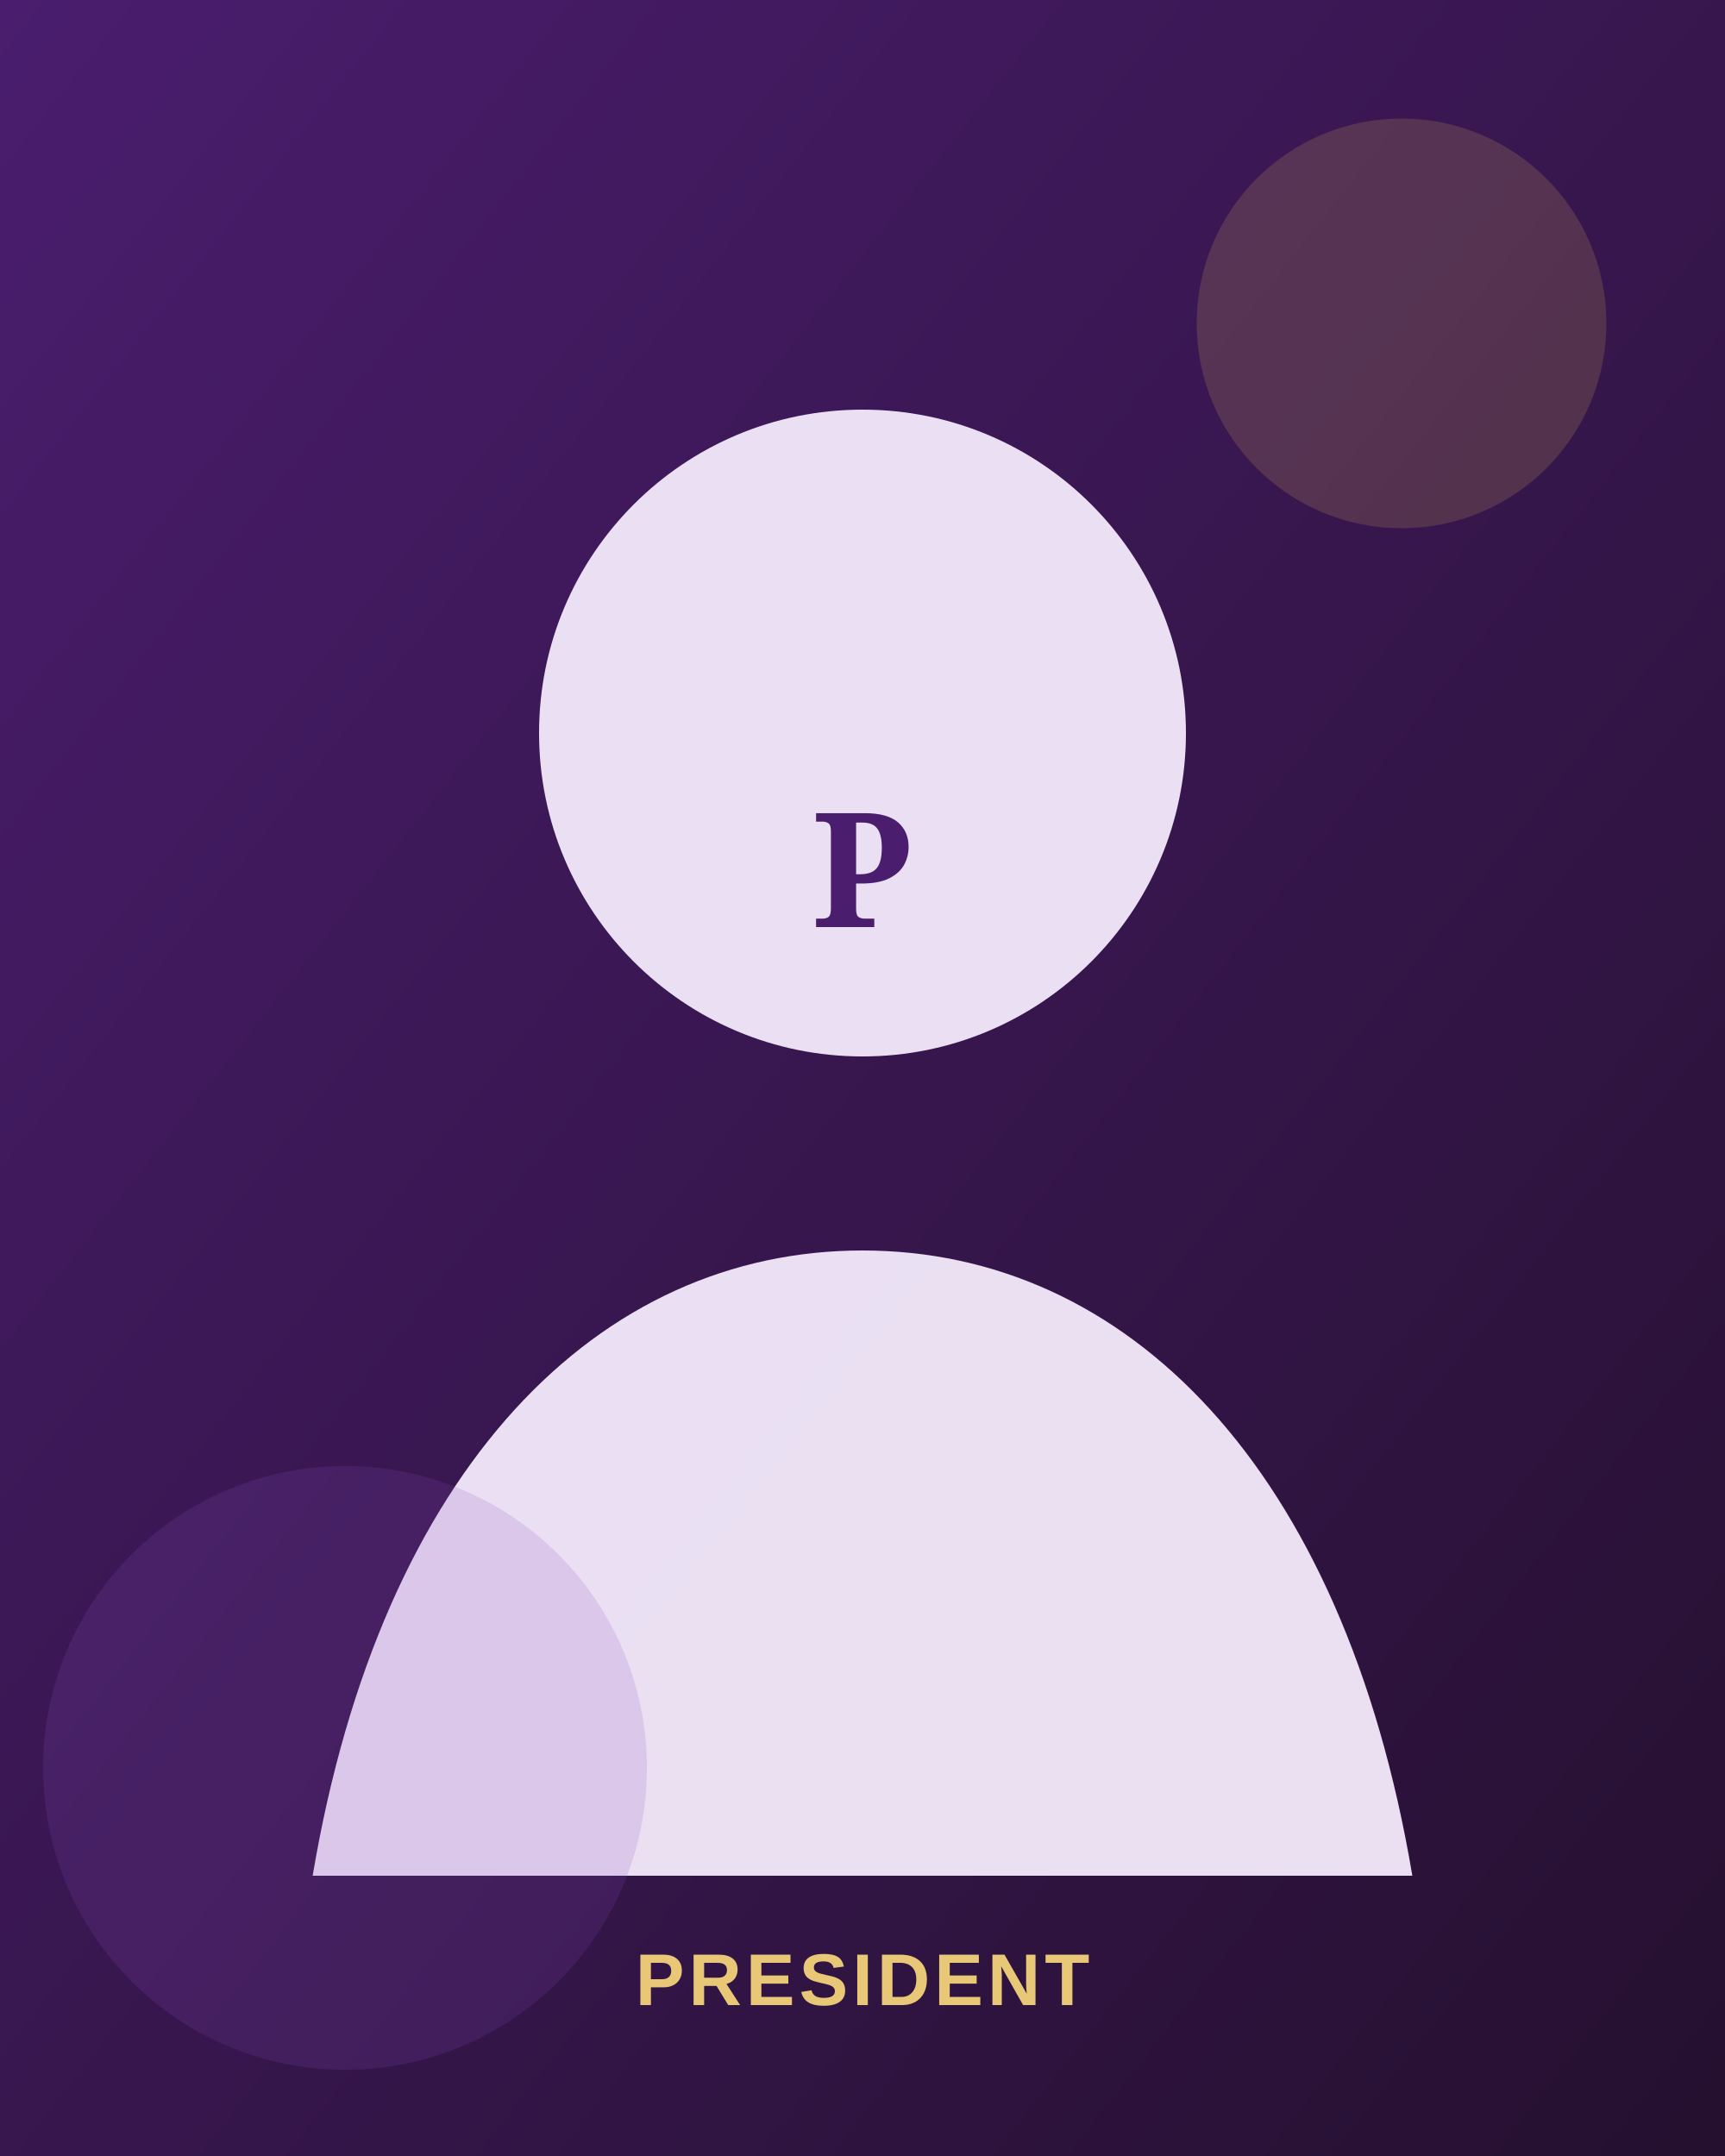
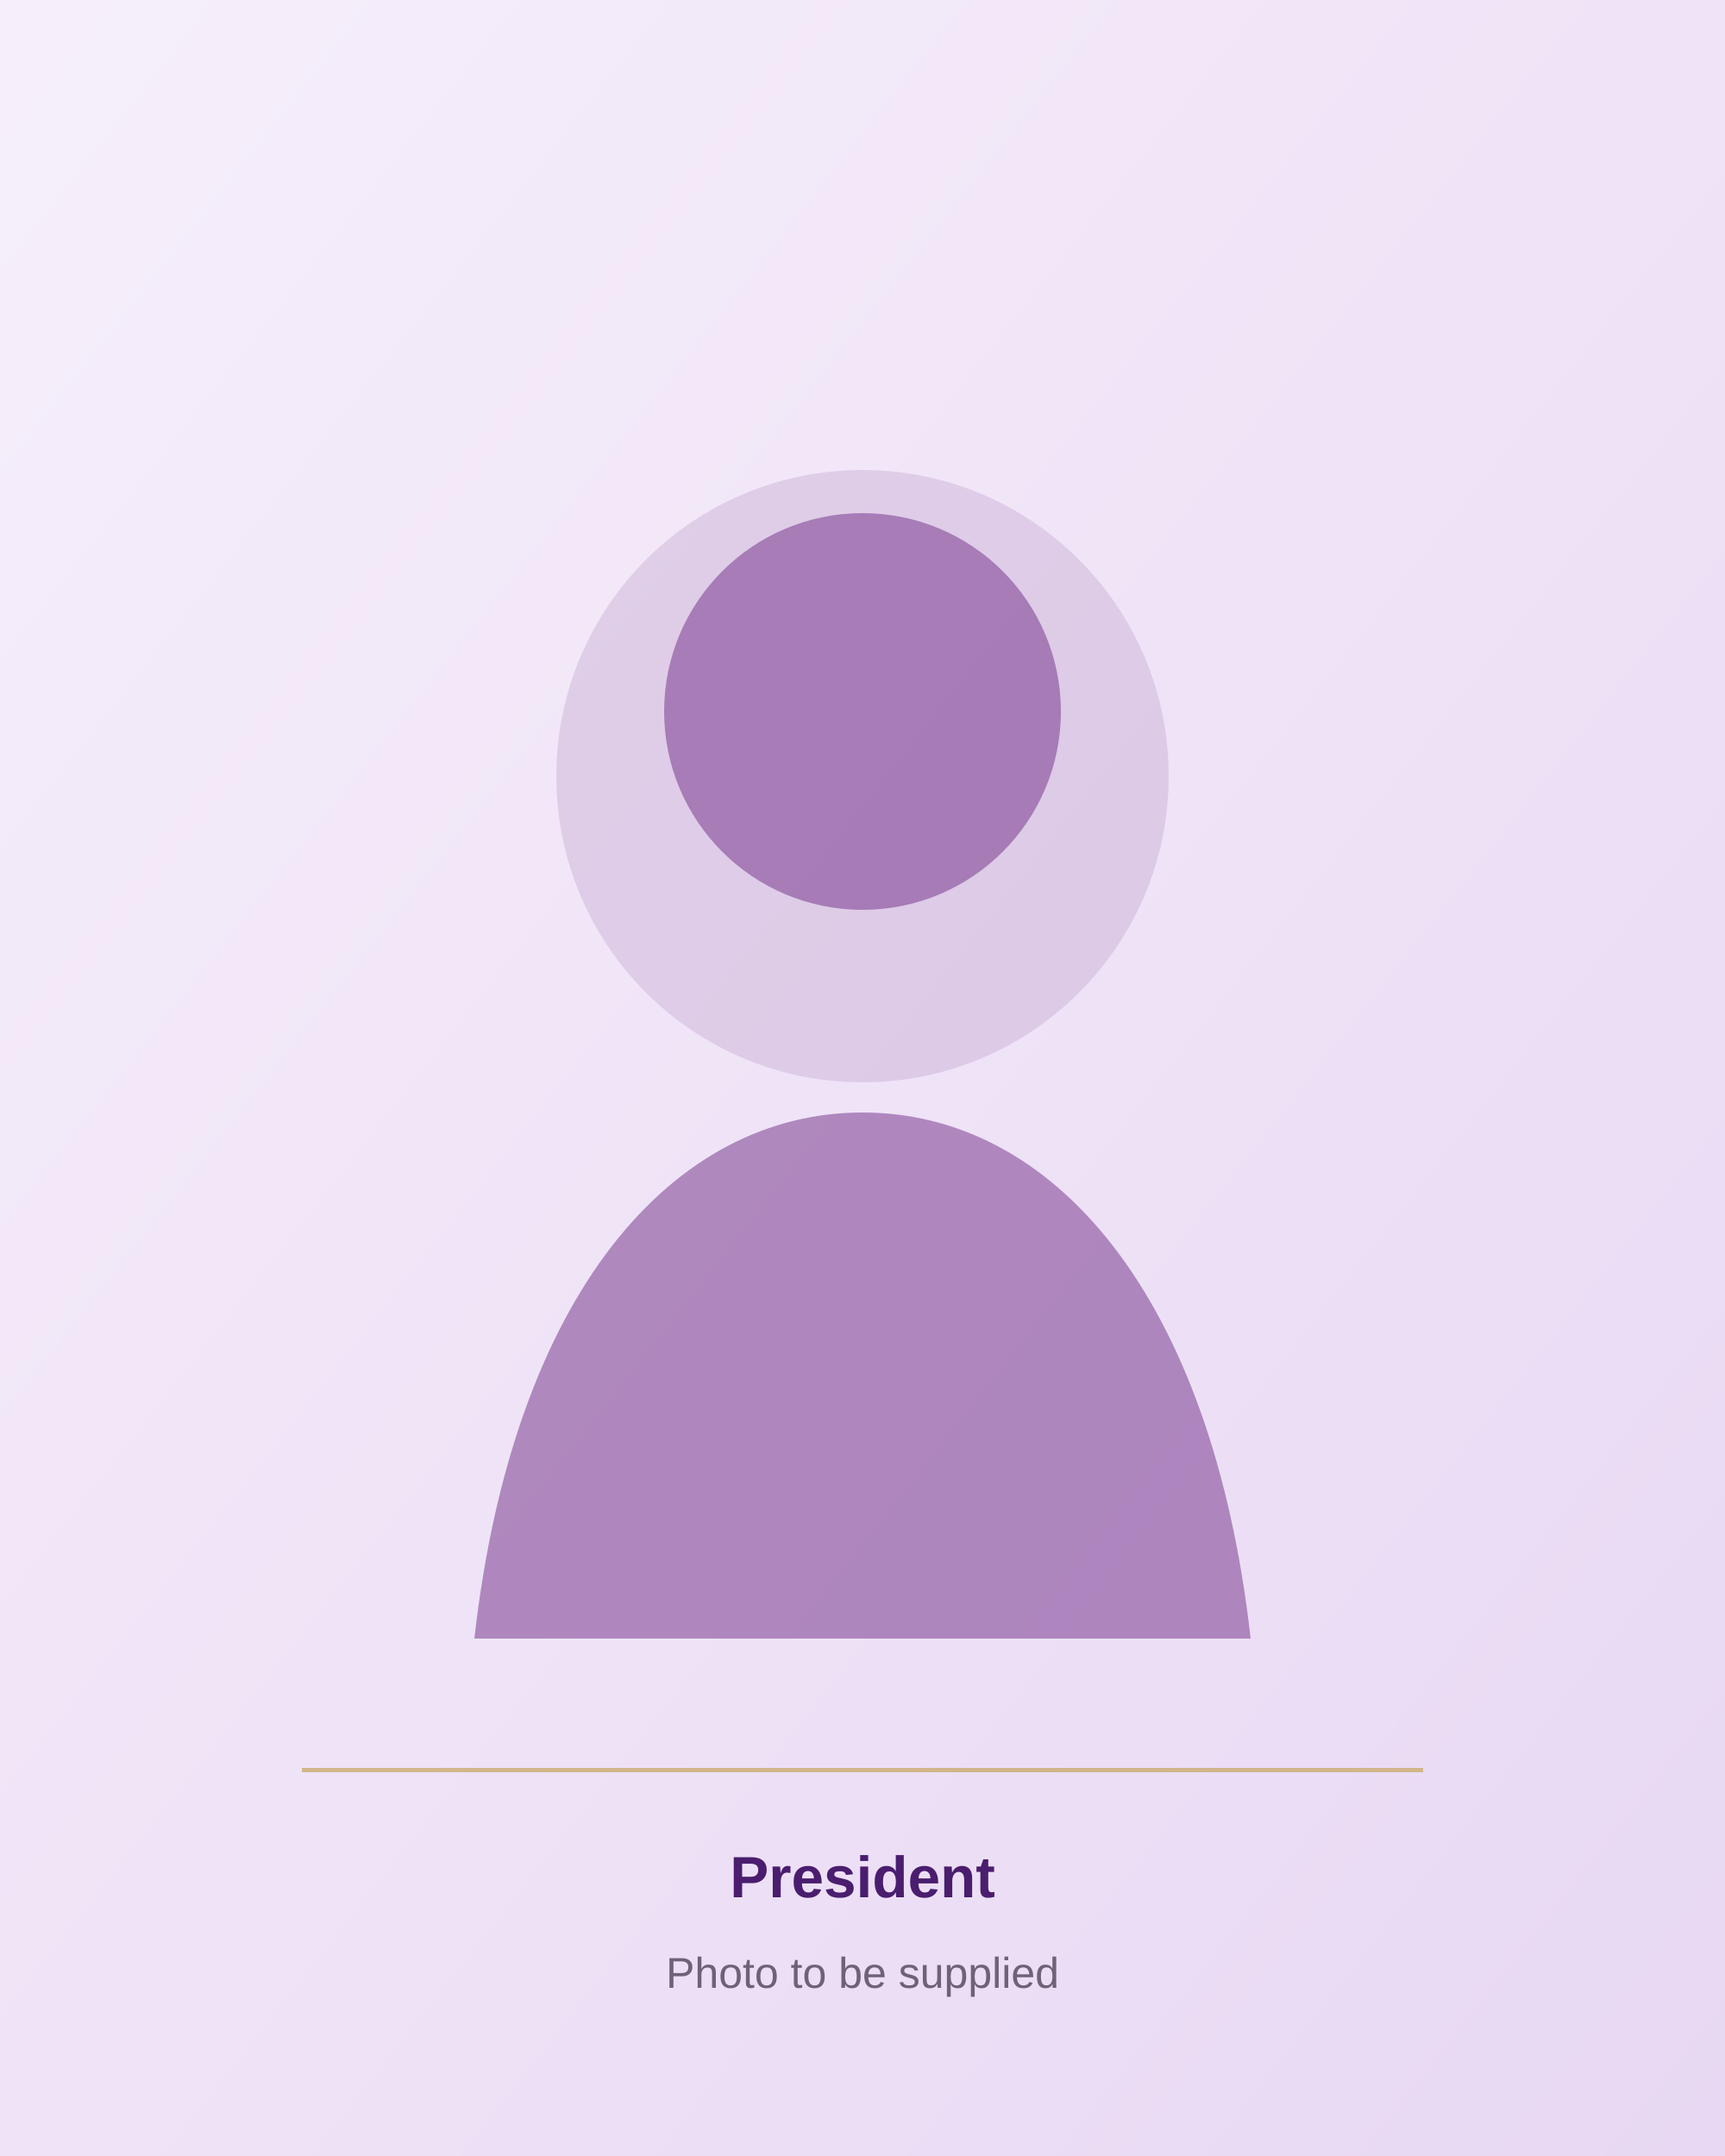
- <svg xmlns="http://www.w3.org/2000/svg" viewBox="0 0 800 1000" role="img" aria-labelledby="t d">
+ <svg xmlns="http://www.w3.org/2000/svg" viewBox="0 0 800 1000" role="img" aria-label="Executive portrait placeholder">
  <defs>
    <linearGradient id="g" x1="0" y1="0" x2="1" y2="1">
-       <stop stop-color="#4A1D6E" />
-       <stop offset="1" stop-color="#25102F" />
+       <stop stop-color="#F6EFFB" />
+       <stop offset="1" stop-color="#E8D8F3" />
    </linearGradient>
  </defs>
  <rect width="800" height="1000" fill="url(#g)" />
-   <circle cx="400" cy="340" r="150" fill="#F3EAFB" opacity=".95" />
-   <path d="M145 870c32-190 133-290 255-290s223 100 255 290" fill="#F3EAFB" opacity=".95" />
-   <circle cx="650" cy="150" r="95" fill="#D9AF5B" opacity=".18" />
-   <circle cx="160" cy="820" r="140" fill="#8B4CC0" opacity=".17" />
-   <text x="400" y="930" text-anchor="middle" fill="#E8C877" font-family="Arial, sans-serif" font-size="34" font-weight="700" letter-spacing="2">PRESIDENT</text>
-   <text x="400" y="430" text-anchor="middle" fill="#4A1D6E" font-family="Georgia, serif" font-size="74" font-weight="700">P</text>
+   <circle cx="400" cy="360" r="142" fill="#6F2C86" opacity=".14" />
+   <circle cx="400" cy="330" r="92" fill="#6F2C86" opacity=".50" />
+   <path d="M220 760c18-160 92-244 180-244s162 84 180 244" fill="#6F2C86" opacity=".50" />
+   <rect x="140" y="820" width="520" height="2" fill="#C6A45D" opacity=".7" />
+   <text x="400" y="880" text-anchor="middle" font-family="Arial,sans-serif" font-size="27" font-weight="700" fill="#4A1D6E">President</text>
+   <text x="400" y="922" text-anchor="middle" font-family="Arial,sans-serif" font-size="20" fill="#6F6278">Photo to be supplied</text>
</svg>
